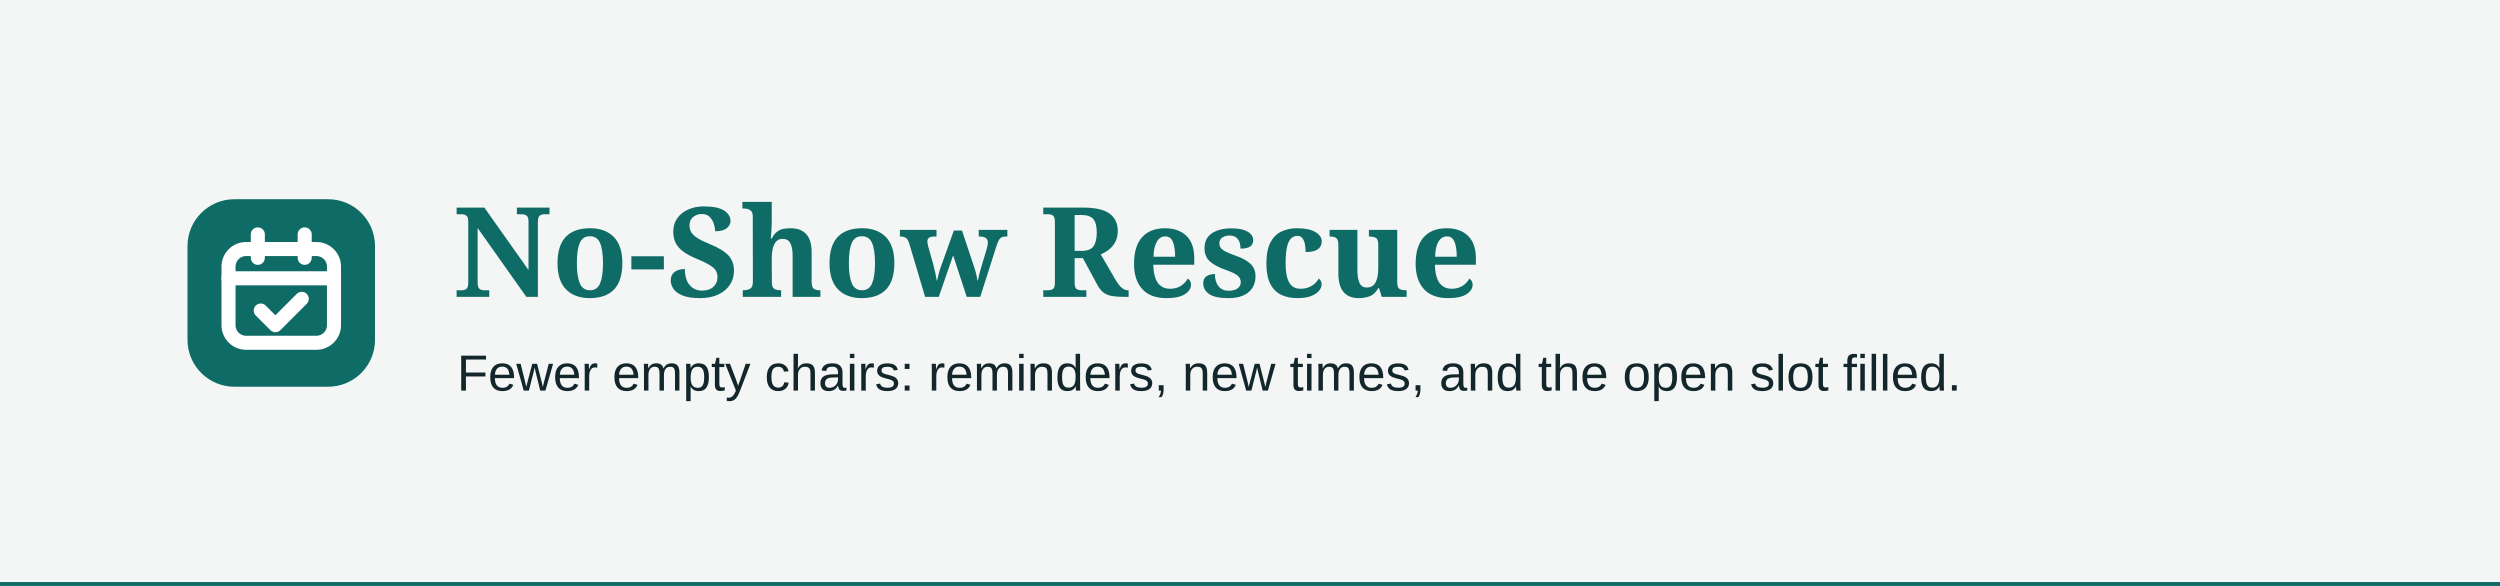
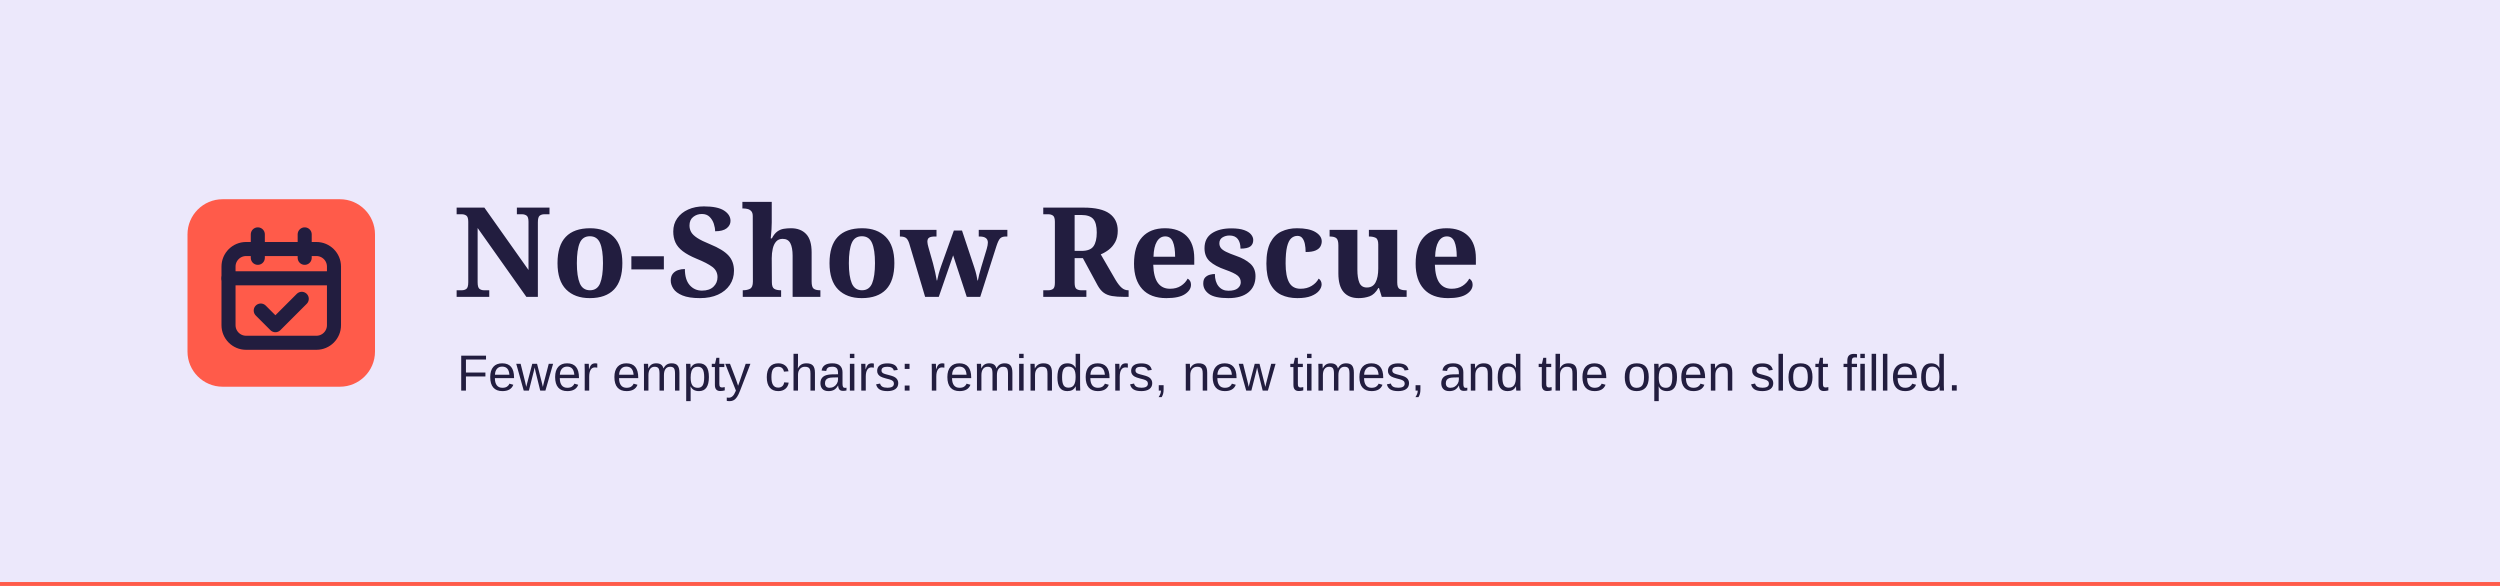
<svg xmlns="http://www.w3.org/2000/svg" width="1280" height="300" viewBox="0 0 1280 300" role="img" aria-label="No-Show Rescue">
-   <rect width="1280" height="300" fill="#F3F6F4" />
+   <rect width="1280" height="300" fill="#ECE8FB" />
  <g transform="translate(96 102) scale(3)">
-     <rect width="32" height="32" rx="8" fill="#0E6B66" />
-     <g fill="none" stroke="#fff" stroke-width="2.4" stroke-linecap="round" stroke-linejoin="round">
+     <rect width="32" height="32" rx="6" fill="#FF5B4A" />
+     <g fill="none" stroke="#221D3F" stroke-width="2.4" stroke-linecap="round" stroke-linejoin="round">
      <rect x="7" y="8.5" width="18" height="16" rx="3" />
      <path d="M7 13.5h18M12 6v4M20 6v4" />
      <path d="m12.5 19 2.5 2.5 4.5-4.5" />
    </g>
  </g>
-   <text x="232" y="152" font-family="Georgia, serif" font-size="64" font-weight="700" fill="#0E6B66">No-Show Rescue</text>
-   <text x="234" y="200" font-family="Arial, sans-serif" font-size="26" fill="#13262B">Fewer empty chairs: reminders, new times, and the open slot filled.</text>
-   <rect y="298" width="1280" height="2" fill="#0E6B66" />
+   <text x="232" y="152" font-family="Georgia, serif" font-size="64" font-weight="700" fill="#221D3F">No-Show Rescue</text>
+   <text x="234" y="200" font-family="Arial, sans-serif" font-size="26" fill="#221D3F">Fewer empty chairs: reminders, new times, and the open slot filled.</text>
+   <rect y="298" width="1280" height="2" fill="#FF5B4A" />
</svg>
